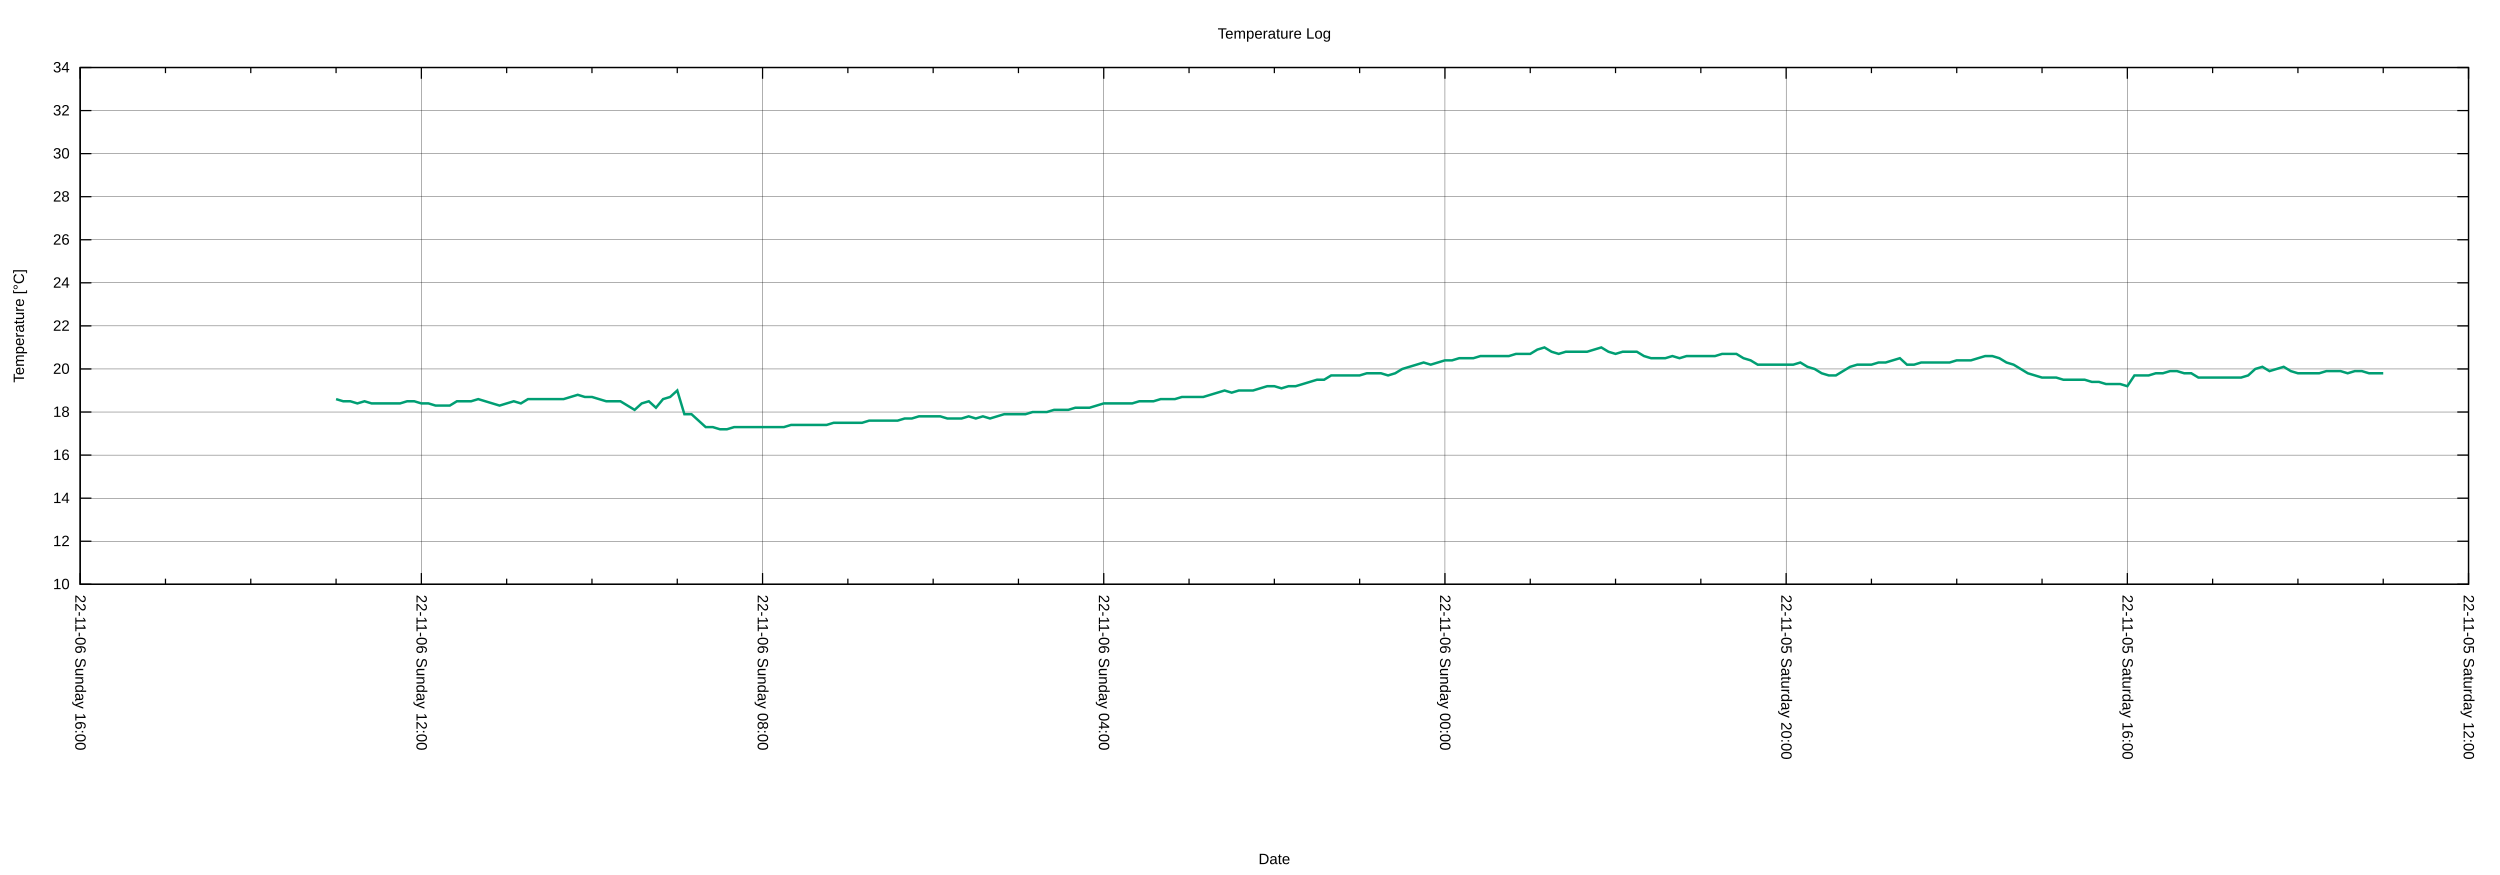
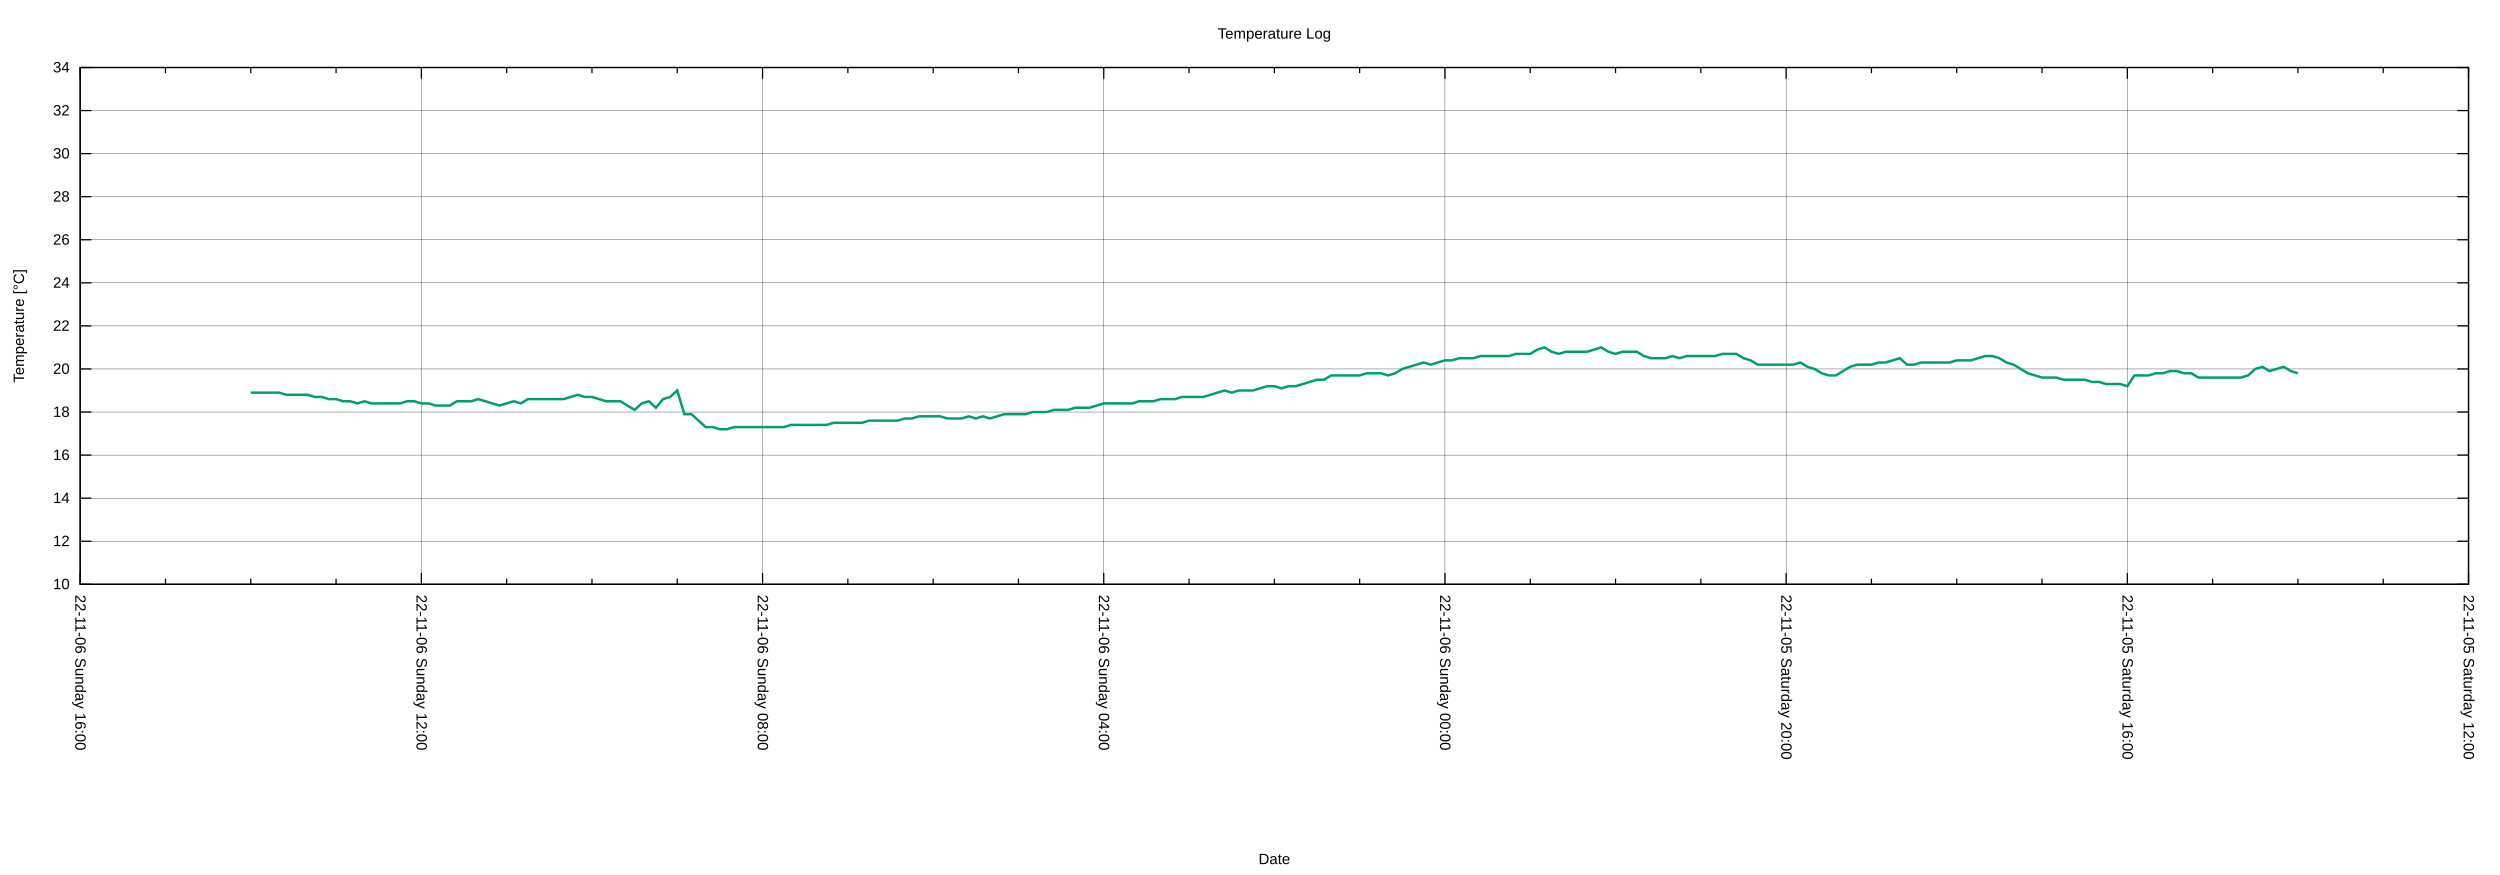
<svg xmlns="http://www.w3.org/2000/svg" xmlns:xlink="http://www.w3.org/1999/xlink" width="2000" height="700" viewBox="0 0 2000 700">
  <g id="gnuplot_canvas">
    <rect x="0" y="0" width="2000" height="700" fill="none" />
    <defs>
      <circle id="gpDot" r="0.5" stroke-width="0.5" stroke="currentColor" />
      <path id="gpPt0" stroke-width="0.222" stroke="currentColor" d="M-1,0 h2 M0,-1 v2" />
      <path id="gpPt1" stroke-width="0.222" stroke="currentColor" d="M-1,-1 L1,1 M1,-1 L-1,1" />
      <path id="gpPt2" stroke-width="0.222" stroke="currentColor" d="M-1,0 L1,0 M0,-1 L0,1 M-1,-1 L1,1 M-1,1 L1,-1" />
      <rect id="gpPt3" stroke-width="0.222" stroke="currentColor" x="-1" y="-1" width="2" height="2" />
      <rect id="gpPt4" stroke-width="0.222" stroke="currentColor" fill="currentColor" x="-1" y="-1" width="2" height="2" />
      <circle id="gpPt5" stroke-width="0.222" stroke="currentColor" cx="0" cy="0" r="1" />
      <use xlink:href="#gpPt5" id="gpPt6" fill="currentColor" stroke="none" />
      <path id="gpPt7" stroke-width="0.222" stroke="currentColor" d="M0,-1.33 L-1.33,0.67 L1.33,0.67 z" />
      <use xlink:href="#gpPt7" id="gpPt8" fill="currentColor" stroke="none" />
      <use xlink:href="#gpPt7" id="gpPt9" stroke="currentColor" transform="rotate(180)" />
      <use xlink:href="#gpPt9" id="gpPt10" fill="currentColor" stroke="none" />
      <use xlink:href="#gpPt3" id="gpPt11" stroke="currentColor" transform="rotate(45)" />
      <use xlink:href="#gpPt11" id="gpPt12" fill="currentColor" stroke="none" />
      <path id="gpPt13" stroke-width="0.222" stroke="currentColor" d="M0,1.330 L1.265,0.411 L0.782,-1.067 L-0.782,-1.076 L-1.265,0.411 z" />
      <use xlink:href="#gpPt13" id="gpPt14" fill="currentColor" stroke="none" />
      <filter id="textbox" filterUnits="objectBoundingBox" x="0" y="0" height="1" width="1">
        <feFlood flood-color="white" flood-opacity="1" result="bgnd" />
        <feComposite in="SourceGraphic" in2="bgnd" operator="atop" />
      </filter>
      <filter id="greybox" filterUnits="objectBoundingBox" x="0" y="0" height="1" width="1">
        <feFlood flood-color="lightgrey" flood-opacity="1" result="grey" />
        <feComposite in="SourceGraphic" in2="grey" operator="atop" />
      </filter>
    </defs>
    <g fill="none" color="white" stroke="currentColor" stroke-width="1.00" stroke-linecap="butt" stroke-linejoin="miter">
</g>
    <g fill="none" color="black" stroke="currentColor" stroke-width="1.00" stroke-linecap="butt" stroke-linejoin="miter">
</g>
    <g fill="none" color="black" stroke="black" stroke-width="0.25" stroke-linecap="butt" stroke-linejoin="miter">
</g>
    <g fill="none" color="black" stroke="currentColor" stroke-width="0.25" stroke-linecap="butt" stroke-linejoin="miter">
      <path stroke="black" class="gridline" d="M64.14,467.43 L1974.82,467.43  " />
    </g>
    <g fill="none" color="black" stroke="black" stroke-width="1.00" stroke-linecap="butt" stroke-linejoin="miter">
</g>
    <g fill="none" color="black" stroke="currentColor" stroke-width="1.00" stroke-linecap="butt" stroke-linejoin="miter">
      <path stroke="black" d="M64.14,467.43 L73.14,467.43 M1974.82,467.43 L1965.82,467.43  " />
      <g transform="translate(55.75,471.33)" stroke="none" fill="black" font-family="Arial" font-size="12.00" text-anchor="end">
        <text>
          <tspan font-family="Arial"> 10</tspan>
        </text>
      </g>
    </g>
    <g fill="none" color="black" stroke="currentColor" stroke-width="1.00" stroke-linecap="butt" stroke-linejoin="miter">
</g>
    <g fill="none" color="black" stroke="black" stroke-width="0.25" stroke-linecap="butt" stroke-linejoin="miter">
</g>
    <g fill="none" color="black" stroke="currentColor" stroke-width="0.25" stroke-linecap="butt" stroke-linejoin="miter">
      <path stroke="black" class="gridline" d="M64.14,432.98 L1974.82,432.98  " />
    </g>
    <g fill="none" color="black" stroke="black" stroke-width="1.00" stroke-linecap="butt" stroke-linejoin="miter">
</g>
    <g fill="none" color="black" stroke="currentColor" stroke-width="1.00" stroke-linecap="butt" stroke-linejoin="miter">
      <path stroke="black" d="M64.14,432.98 L73.14,432.98 M1974.82,432.98 L1965.82,432.98  " />
      <g transform="translate(55.75,436.88)" stroke="none" fill="black" font-family="Arial" font-size="12.00" text-anchor="end">
        <text>
          <tspan font-family="Arial"> 12</tspan>
        </text>
      </g>
    </g>
    <g fill="none" color="black" stroke="currentColor" stroke-width="1.00" stroke-linecap="butt" stroke-linejoin="miter">
</g>
    <g fill="none" color="black" stroke="black" stroke-width="0.25" stroke-linecap="butt" stroke-linejoin="miter">
</g>
    <g fill="none" color="black" stroke="currentColor" stroke-width="0.25" stroke-linecap="butt" stroke-linejoin="miter">
      <path stroke="black" class="gridline" d="M64.14,398.53 L1974.82,398.53  " />
    </g>
    <g fill="none" color="black" stroke="black" stroke-width="1.00" stroke-linecap="butt" stroke-linejoin="miter">
</g>
    <g fill="none" color="black" stroke="currentColor" stroke-width="1.00" stroke-linecap="butt" stroke-linejoin="miter">
      <path stroke="black" d="M64.14,398.53 L73.14,398.53 M1974.82,398.53 L1965.82,398.53  " />
      <g transform="translate(55.75,402.43)" stroke="none" fill="black" font-family="Arial" font-size="12.00" text-anchor="end">
        <text>
          <tspan font-family="Arial"> 14</tspan>
        </text>
      </g>
    </g>
    <g fill="none" color="black" stroke="currentColor" stroke-width="1.00" stroke-linecap="butt" stroke-linejoin="miter">
</g>
    <g fill="none" color="black" stroke="black" stroke-width="0.25" stroke-linecap="butt" stroke-linejoin="miter">
</g>
    <g fill="none" color="black" stroke="currentColor" stroke-width="0.25" stroke-linecap="butt" stroke-linejoin="miter">
      <path stroke="black" class="gridline" d="M64.14,364.07 L1974.82,364.07  " />
    </g>
    <g fill="none" color="black" stroke="black" stroke-width="1.00" stroke-linecap="butt" stroke-linejoin="miter">
</g>
    <g fill="none" color="black" stroke="currentColor" stroke-width="1.00" stroke-linecap="butt" stroke-linejoin="miter">
      <path stroke="black" d="M64.14,364.07 L73.14,364.07 M1974.82,364.07 L1965.82,364.07  " />
      <g transform="translate(55.75,367.97)" stroke="none" fill="black" font-family="Arial" font-size="12.00" text-anchor="end">
        <text>
          <tspan font-family="Arial"> 16</tspan>
        </text>
      </g>
    </g>
    <g fill="none" color="black" stroke="currentColor" stroke-width="1.00" stroke-linecap="butt" stroke-linejoin="miter">
</g>
    <g fill="none" color="black" stroke="black" stroke-width="0.25" stroke-linecap="butt" stroke-linejoin="miter">
</g>
    <g fill="none" color="black" stroke="currentColor" stroke-width="0.25" stroke-linecap="butt" stroke-linejoin="miter">
      <path stroke="black" class="gridline" d="M64.14,329.62 L1974.82,329.62  " />
    </g>
    <g fill="none" color="black" stroke="black" stroke-width="1.00" stroke-linecap="butt" stroke-linejoin="miter">
</g>
    <g fill="none" color="black" stroke="currentColor" stroke-width="1.00" stroke-linecap="butt" stroke-linejoin="miter">
      <path stroke="black" d="M64.14,329.62 L73.14,329.62 M1974.82,329.62 L1965.82,329.62  " />
      <g transform="translate(55.75,333.52)" stroke="none" fill="black" font-family="Arial" font-size="12.00" text-anchor="end">
        <text>
          <tspan font-family="Arial"> 18</tspan>
        </text>
      </g>
    </g>
    <g fill="none" color="black" stroke="currentColor" stroke-width="1.00" stroke-linecap="butt" stroke-linejoin="miter">
</g>
    <g fill="none" color="black" stroke="black" stroke-width="0.25" stroke-linecap="butt" stroke-linejoin="miter">
</g>
    <g fill="none" color="black" stroke="currentColor" stroke-width="0.25" stroke-linecap="butt" stroke-linejoin="miter">
      <path stroke="black" class="gridline" d="M64.14,295.17 L1974.82,295.17  " />
    </g>
    <g fill="none" color="black" stroke="black" stroke-width="1.00" stroke-linecap="butt" stroke-linejoin="miter">
</g>
    <g fill="none" color="black" stroke="currentColor" stroke-width="1.00" stroke-linecap="butt" stroke-linejoin="miter">
      <path stroke="black" d="M64.14,295.17 L73.14,295.17 M1974.82,295.17 L1965.82,295.17  " />
      <g transform="translate(55.75,299.07)" stroke="none" fill="black" font-family="Arial" font-size="12.00" text-anchor="end">
        <text>
          <tspan font-family="Arial"> 20</tspan>
        </text>
      </g>
    </g>
    <g fill="none" color="black" stroke="currentColor" stroke-width="1.00" stroke-linecap="butt" stroke-linejoin="miter">
</g>
    <g fill="none" color="black" stroke="black" stroke-width="0.25" stroke-linecap="butt" stroke-linejoin="miter">
</g>
    <g fill="none" color="black" stroke="currentColor" stroke-width="0.25" stroke-linecap="butt" stroke-linejoin="miter">
      <path stroke="black" class="gridline" d="M64.14,260.72 L1974.82,260.72  " />
    </g>
    <g fill="none" color="black" stroke="black" stroke-width="1.00" stroke-linecap="butt" stroke-linejoin="miter">
</g>
    <g fill="none" color="black" stroke="currentColor" stroke-width="1.00" stroke-linecap="butt" stroke-linejoin="miter">
      <path stroke="black" d="M64.14,260.72 L73.14,260.72 M1974.82,260.72 L1965.82,260.72  " />
      <g transform="translate(55.75,264.62)" stroke="none" fill="black" font-family="Arial" font-size="12.00" text-anchor="end">
        <text>
          <tspan font-family="Arial"> 22</tspan>
        </text>
      </g>
    </g>
    <g fill="none" color="black" stroke="currentColor" stroke-width="1.00" stroke-linecap="butt" stroke-linejoin="miter">
</g>
    <g fill="none" color="black" stroke="black" stroke-width="0.25" stroke-linecap="butt" stroke-linejoin="miter">
</g>
    <g fill="none" color="black" stroke="currentColor" stroke-width="0.25" stroke-linecap="butt" stroke-linejoin="miter">
      <path stroke="black" class="gridline" d="M64.14,226.27 L1974.82,226.27  " />
    </g>
    <g fill="none" color="black" stroke="black" stroke-width="1.00" stroke-linecap="butt" stroke-linejoin="miter">
</g>
    <g fill="none" color="black" stroke="currentColor" stroke-width="1.00" stroke-linecap="butt" stroke-linejoin="miter">
      <path stroke="black" d="M64.14,226.27 L73.14,226.27 M1974.82,226.27 L1965.82,226.27  " />
      <g transform="translate(55.75,230.17)" stroke="none" fill="black" font-family="Arial" font-size="12.00" text-anchor="end">
        <text>
          <tspan font-family="Arial"> 24</tspan>
        </text>
      </g>
    </g>
    <g fill="none" color="black" stroke="currentColor" stroke-width="1.00" stroke-linecap="butt" stroke-linejoin="miter">
</g>
    <g fill="none" color="black" stroke="black" stroke-width="0.25" stroke-linecap="butt" stroke-linejoin="miter">
</g>
    <g fill="none" color="black" stroke="currentColor" stroke-width="0.25" stroke-linecap="butt" stroke-linejoin="miter">
      <path stroke="black" class="gridline" d="M64.14,191.82 L1974.82,191.82  " />
    </g>
    <g fill="none" color="black" stroke="black" stroke-width="1.00" stroke-linecap="butt" stroke-linejoin="miter">
</g>
    <g fill="none" color="black" stroke="currentColor" stroke-width="1.00" stroke-linecap="butt" stroke-linejoin="miter">
      <path stroke="black" d="M64.14,191.82 L73.14,191.82 M1974.82,191.82 L1965.82,191.82  " />
      <g transform="translate(55.75,195.72)" stroke="none" fill="black" font-family="Arial" font-size="12.00" text-anchor="end">
        <text>
          <tspan font-family="Arial"> 26</tspan>
        </text>
      </g>
    </g>
    <g fill="none" color="black" stroke="currentColor" stroke-width="1.00" stroke-linecap="butt" stroke-linejoin="miter">
</g>
    <g fill="none" color="black" stroke="black" stroke-width="0.25" stroke-linecap="butt" stroke-linejoin="miter">
</g>
    <g fill="none" color="black" stroke="currentColor" stroke-width="0.25" stroke-linecap="butt" stroke-linejoin="miter">
      <path stroke="black" class="gridline" d="M64.14,157.36 L1974.82,157.36  " />
    </g>
    <g fill="none" color="black" stroke="black" stroke-width="1.00" stroke-linecap="butt" stroke-linejoin="miter">
</g>
    <g fill="none" color="black" stroke="currentColor" stroke-width="1.00" stroke-linecap="butt" stroke-linejoin="miter">
      <path stroke="black" d="M64.14,157.36 L73.14,157.36 M1974.82,157.36 L1965.82,157.36  " />
      <g transform="translate(55.75,161.26)" stroke="none" fill="black" font-family="Arial" font-size="12.00" text-anchor="end">
        <text>
          <tspan font-family="Arial"> 28</tspan>
        </text>
      </g>
    </g>
    <g fill="none" color="black" stroke="currentColor" stroke-width="1.00" stroke-linecap="butt" stroke-linejoin="miter">
</g>
    <g fill="none" color="black" stroke="black" stroke-width="0.25" stroke-linecap="butt" stroke-linejoin="miter">
</g>
    <g fill="none" color="black" stroke="currentColor" stroke-width="0.25" stroke-linecap="butt" stroke-linejoin="miter">
      <path stroke="black" class="gridline" d="M64.14,122.91 L1974.82,122.91  " />
    </g>
    <g fill="none" color="black" stroke="black" stroke-width="1.00" stroke-linecap="butt" stroke-linejoin="miter">
</g>
    <g fill="none" color="black" stroke="currentColor" stroke-width="1.00" stroke-linecap="butt" stroke-linejoin="miter">
      <path stroke="black" d="M64.14,122.91 L73.14,122.91 M1974.82,122.91 L1965.82,122.91  " />
      <g transform="translate(55.75,126.81)" stroke="none" fill="black" font-family="Arial" font-size="12.00" text-anchor="end">
        <text>
          <tspan font-family="Arial"> 30</tspan>
        </text>
      </g>
    </g>
    <g fill="none" color="black" stroke="currentColor" stroke-width="1.00" stroke-linecap="butt" stroke-linejoin="miter">
</g>
    <g fill="none" color="black" stroke="black" stroke-width="0.25" stroke-linecap="butt" stroke-linejoin="miter">
</g>
    <g fill="none" color="black" stroke="currentColor" stroke-width="0.25" stroke-linecap="butt" stroke-linejoin="miter">
      <path stroke="black" class="gridline" d="M64.14,88.46 L1974.82,88.46  " />
    </g>
    <g fill="none" color="black" stroke="black" stroke-width="1.00" stroke-linecap="butt" stroke-linejoin="miter">
</g>
    <g fill="none" color="black" stroke="currentColor" stroke-width="1.00" stroke-linecap="butt" stroke-linejoin="miter">
      <path stroke="black" d="M64.14,88.46 L73.14,88.46 M1974.82,88.46 L1965.82,88.46  " />
      <g transform="translate(55.75,92.36)" stroke="none" fill="black" font-family="Arial" font-size="12.00" text-anchor="end">
        <text>
          <tspan font-family="Arial"> 32</tspan>
        </text>
      </g>
    </g>
    <g fill="none" color="black" stroke="currentColor" stroke-width="1.00" stroke-linecap="butt" stroke-linejoin="miter">
</g>
    <g fill="none" color="black" stroke="black" stroke-width="0.25" stroke-linecap="butt" stroke-linejoin="miter">
</g>
    <g fill="none" color="black" stroke="currentColor" stroke-width="0.25" stroke-linecap="butt" stroke-linejoin="miter">
      <path stroke="black" class="gridline" d="M64.14,54.01 L1974.82,54.01  " />
    </g>
    <g fill="none" color="black" stroke="black" stroke-width="1.00" stroke-linecap="butt" stroke-linejoin="miter">
</g>
    <g fill="none" color="black" stroke="currentColor" stroke-width="1.00" stroke-linecap="butt" stroke-linejoin="miter">
      <path stroke="black" d="M64.14,54.01 L73.14,54.01 M1974.82,54.01 L1965.82,54.01  " />
      <g transform="translate(55.75,57.91)" stroke="none" fill="black" font-family="Arial" font-size="12.00" text-anchor="end">
        <text>
          <tspan font-family="Arial"> 34</tspan>
        </text>
      </g>
    </g>
    <g fill="none" color="black" stroke="currentColor" stroke-width="1.00" stroke-linecap="butt" stroke-linejoin="miter">
</g>
    <g fill="none" color="black" stroke="black" stroke-width="0.25" stroke-linecap="butt" stroke-linejoin="miter">
</g>
    <g fill="none" color="black" stroke="currentColor" stroke-width="0.25" stroke-linecap="butt" stroke-linejoin="miter">
      <path stroke="black" class="gridline" d="M1974.82,467.43 L1974.82,54.01  " />
    </g>
    <g fill="none" color="black" stroke="black" stroke-width="1.00" stroke-linecap="butt" stroke-linejoin="miter">
</g>
    <g fill="none" color="black" stroke="currentColor" stroke-width="1.00" stroke-linecap="butt" stroke-linejoin="miter">
      <path stroke="black" d="M1974.82,467.43 L1974.82,458.43 M1974.82,54.01 L1974.82,63.01  " />
      <g transform="translate(1970.92,475.82) rotate(90)" stroke="none" fill="black" font-family="Arial" font-size="12.00" text-anchor="start">
        <text>
          <tspan font-family="Arial">22-11-05 Saturday 12:00</tspan>
        </text>
      </g>
    </g>
    <g fill="none" color="black" stroke="currentColor" stroke-width="1.00" stroke-linecap="butt" stroke-linejoin="miter">
      <path stroke="black" d="M1906.58,467.43 L1906.58,462.93 M1906.58,54.01 L1906.58,58.51 M1838.34,467.43 L1838.34,462.93 M1838.34,54.01 L1838.34,58.51   M1770.10,467.43 L1770.10,462.93 M1770.10,54.01 L1770.10,58.51  " />
    </g>
    <g fill="none" color="black" stroke="black" stroke-width="0.25" stroke-linecap="butt" stroke-linejoin="miter">
</g>
    <g fill="none" color="black" stroke="currentColor" stroke-width="0.25" stroke-linecap="butt" stroke-linejoin="miter">
      <path stroke="black" class="gridline" d="M1701.87,467.43 L1701.87,54.01  " />
    </g>
    <g fill="none" color="black" stroke="black" stroke-width="1.00" stroke-linecap="butt" stroke-linejoin="miter">
</g>
    <g fill="none" color="black" stroke="currentColor" stroke-width="1.00" stroke-linecap="butt" stroke-linejoin="miter">
      <path stroke="black" d="M1701.87,467.43 L1701.87,458.43 M1701.87,54.01 L1701.87,63.01  " />
      <g transform="translate(1697.97,475.82) rotate(90)" stroke="none" fill="black" font-family="Arial" font-size="12.00" text-anchor="start">
        <text>
          <tspan font-family="Arial">22-11-05 Saturday 16:00</tspan>
        </text>
      </g>
    </g>
    <g fill="none" color="black" stroke="currentColor" stroke-width="1.00" stroke-linecap="butt" stroke-linejoin="miter">
      <path stroke="black" d="M1633.63,467.43 L1633.63,462.93 M1633.63,54.01 L1633.63,58.51 M1565.39,467.43 L1565.39,462.93 M1565.39,54.01 L1565.39,58.51   M1497.15,467.43 L1497.15,462.93 M1497.15,54.01 L1497.15,58.51  " />
    </g>
    <g fill="none" color="black" stroke="black" stroke-width="0.25" stroke-linecap="butt" stroke-linejoin="miter">
</g>
    <g fill="none" color="black" stroke="currentColor" stroke-width="0.25" stroke-linecap="butt" stroke-linejoin="miter">
      <path stroke="black" class="gridline" d="M1428.91,467.43 L1428.91,54.01  " />
    </g>
    <g fill="none" color="black" stroke="black" stroke-width="1.00" stroke-linecap="butt" stroke-linejoin="miter">
</g>
    <g fill="none" color="black" stroke="currentColor" stroke-width="1.00" stroke-linecap="butt" stroke-linejoin="miter">
      <path stroke="black" d="M1428.91,467.43 L1428.91,458.43 M1428.91,54.01 L1428.91,63.01  " />
      <g transform="translate(1425.01,475.82) rotate(90)" stroke="none" fill="black" font-family="Arial" font-size="12.00" text-anchor="start">
        <text>
          <tspan font-family="Arial">22-11-05 Saturday 20:00</tspan>
        </text>
      </g>
    </g>
    <g fill="none" color="black" stroke="currentColor" stroke-width="1.00" stroke-linecap="butt" stroke-linejoin="miter">
      <path stroke="black" d="M1360.67,467.43 L1360.67,462.93 M1360.67,54.01 L1360.67,58.51 M1292.43,467.43 L1292.43,462.93 M1292.43,54.01 L1292.43,58.51   M1224.20,467.43 L1224.20,462.93 M1224.20,54.01 L1224.20,58.51  " />
    </g>
    <g fill="none" color="black" stroke="black" stroke-width="0.25" stroke-linecap="butt" stroke-linejoin="miter">
</g>
    <g fill="none" color="black" stroke="currentColor" stroke-width="0.25" stroke-linecap="butt" stroke-linejoin="miter">
      <path stroke="black" class="gridline" d="M1155.96,467.43 L1155.96,54.01  " />
    </g>
    <g fill="none" color="black" stroke="black" stroke-width="1.00" stroke-linecap="butt" stroke-linejoin="miter">
</g>
    <g fill="none" color="black" stroke="currentColor" stroke-width="1.00" stroke-linecap="butt" stroke-linejoin="miter">
      <path stroke="black" d="M1155.96,467.43 L1155.96,458.43 M1155.96,54.01 L1155.96,63.01  " />
      <g transform="translate(1152.06,475.82) rotate(90)" stroke="none" fill="black" font-family="Arial" font-size="12.00" text-anchor="start">
        <text>
          <tspan font-family="Arial">22-11-06 Sunday 00:00</tspan>
        </text>
      </g>
    </g>
    <g fill="none" color="black" stroke="currentColor" stroke-width="1.00" stroke-linecap="butt" stroke-linejoin="miter">
      <path stroke="black" d="M1087.72,467.43 L1087.72,462.93 M1087.72,54.01 L1087.72,58.51 M1019.48,467.43 L1019.48,462.93 M1019.48,54.01 L1019.48,58.51   M951.24,467.43 L951.24,462.93 M951.24,54.01 L951.24,58.51  " />
    </g>
    <g fill="none" color="black" stroke="black" stroke-width="0.25" stroke-linecap="butt" stroke-linejoin="miter">
</g>
    <g fill="none" color="black" stroke="currentColor" stroke-width="0.25" stroke-linecap="butt" stroke-linejoin="miter">
      <path stroke="black" class="gridline" d="M883.00,467.43 L883.00,54.01  " />
    </g>
    <g fill="none" color="black" stroke="black" stroke-width="1.00" stroke-linecap="butt" stroke-linejoin="miter">
</g>
    <g fill="none" color="black" stroke="currentColor" stroke-width="1.00" stroke-linecap="butt" stroke-linejoin="miter">
      <path stroke="black" d="M883.00,467.43 L883.00,458.43 M883.00,54.01 L883.00,63.01  " />
      <g transform="translate(879.10,475.82) rotate(90)" stroke="none" fill="black" font-family="Arial" font-size="12.00" text-anchor="start">
        <text>
          <tspan font-family="Arial">22-11-06 Sunday 04:00</tspan>
        </text>
      </g>
    </g>
    <g fill="none" color="black" stroke="currentColor" stroke-width="1.00" stroke-linecap="butt" stroke-linejoin="miter">
      <path stroke="black" d="M814.76,467.43 L814.76,462.93 M814.76,54.01 L814.76,58.51 M746.53,467.43 L746.53,462.93 M746.53,54.01 L746.53,58.51   M678.29,467.43 L678.29,462.93 M678.29,54.01 L678.29,58.51  " />
    </g>
    <g fill="none" color="black" stroke="black" stroke-width="0.25" stroke-linecap="butt" stroke-linejoin="miter">
</g>
    <g fill="none" color="black" stroke="currentColor" stroke-width="0.25" stroke-linecap="butt" stroke-linejoin="miter">
      <path stroke="black" class="gridline" d="M610.05,467.43 L610.05,54.01  " />
    </g>
    <g fill="none" color="black" stroke="black" stroke-width="1.00" stroke-linecap="butt" stroke-linejoin="miter">
</g>
    <g fill="none" color="black" stroke="currentColor" stroke-width="1.00" stroke-linecap="butt" stroke-linejoin="miter">
      <path stroke="black" d="M610.05,467.43 L610.05,458.43 M610.05,54.01 L610.05,63.01  " />
      <g transform="translate(606.15,475.82) rotate(90)" stroke="none" fill="black" font-family="Arial" font-size="12.00" text-anchor="start">
        <text>
          <tspan font-family="Arial">22-11-06 Sunday 08:00</tspan>
        </text>
      </g>
    </g>
    <g fill="none" color="black" stroke="currentColor" stroke-width="1.00" stroke-linecap="butt" stroke-linejoin="miter">
      <path stroke="black" d="M541.81,467.43 L541.81,462.93 M541.81,54.01 L541.81,58.51 M473.57,467.43 L473.57,462.93 M473.57,54.01 L473.57,58.51   M405.33,467.43 L405.33,462.93 M405.33,54.01 L405.33,58.51  " />
    </g>
    <g fill="none" color="black" stroke="black" stroke-width="0.25" stroke-linecap="butt" stroke-linejoin="miter">
</g>
    <g fill="none" color="black" stroke="currentColor" stroke-width="0.25" stroke-linecap="butt" stroke-linejoin="miter">
      <path stroke="black" class="gridline" d="M337.09,467.43 L337.09,54.01  " />
    </g>
    <g fill="none" color="black" stroke="black" stroke-width="1.00" stroke-linecap="butt" stroke-linejoin="miter">
</g>
    <g fill="none" color="black" stroke="currentColor" stroke-width="1.00" stroke-linecap="butt" stroke-linejoin="miter">
      <path stroke="black" d="M337.09,467.43 L337.09,458.43 M337.09,54.01 L337.09,63.01  " />
      <g transform="translate(333.19,475.82) rotate(90)" stroke="none" fill="black" font-family="Arial" font-size="12.00" text-anchor="start">
        <text>
          <tspan font-family="Arial">22-11-06 Sunday 12:00</tspan>
        </text>
      </g>
    </g>
    <g fill="none" color="black" stroke="currentColor" stroke-width="1.00" stroke-linecap="butt" stroke-linejoin="miter">
      <path stroke="black" d="M268.86,467.43 L268.86,462.93 M268.86,54.01 L268.86,58.51 M200.62,467.43 L200.62,462.93 M200.62,54.01 L200.62,58.51   M132.38,467.43 L132.38,462.93 M132.38,54.01 L132.38,58.51  " />
    </g>
    <g fill="none" color="black" stroke="black" stroke-width="0.25" stroke-linecap="butt" stroke-linejoin="miter">
</g>
    <g fill="none" color="black" stroke="currentColor" stroke-width="0.25" stroke-linecap="butt" stroke-linejoin="miter">
      <path stroke="black" class="gridline" d="M64.14,467.43 L64.14,54.01  " />
    </g>
    <g fill="none" color="black" stroke="black" stroke-width="1.00" stroke-linecap="butt" stroke-linejoin="miter">
</g>
    <g fill="none" color="black" stroke="currentColor" stroke-width="1.00" stroke-linecap="butt" stroke-linejoin="miter">
      <path stroke="black" d="M64.14,467.43 L64.14,458.43 M64.14,54.01 L64.14,63.01  " />
      <g transform="translate(60.24,475.82) rotate(90)" stroke="none" fill="black" font-family="Arial" font-size="12.00" text-anchor="start">
        <text>
          <tspan font-family="Arial">22-11-06 Sunday 16:00</tspan>
        </text>
      </g>
    </g>
    <g fill="none" color="black" stroke="currentColor" stroke-width="1.00" stroke-linecap="butt" stroke-linejoin="miter">
</g>
    <g fill="none" color="black" stroke="currentColor" stroke-width="1.00" stroke-linecap="butt" stroke-linejoin="miter">
      <path stroke="black" d="M64.14,54.01 L64.14,467.43 L1974.82,467.43 L1974.82,54.01 L64.14,54.01 Z  " />
    </g>
    <g fill="none" color="black" stroke="currentColor" stroke-width="1.00" stroke-linecap="butt" stroke-linejoin="miter">
      <g transform="translate(19.18,260.72) rotate(270)" stroke="none" fill="black" font-family="Arial" font-size="12.00" text-anchor="middle">
        <text>
          <tspan font-family="Arial">Temperature [°C]</tspan>
        </text>
      </g>
    </g>
    <g fill="none" color="black" stroke="currentColor" stroke-width="1.00" stroke-linecap="butt" stroke-linejoin="miter">
      <g transform="translate(1019.48,691.30)" stroke="none" fill="black" font-family="Arial" font-size="12.00" text-anchor="middle">
        <text>
          <tspan font-family="Arial">Date</tspan>
        </text>
      </g>
    </g>
    <g fill="none" color="black" stroke="currentColor" stroke-width="1.00" stroke-linecap="butt" stroke-linejoin="miter">
</g>
    <g id="gnuplot_plot_1">
      <g fill="none" color="white" stroke="currentColor" stroke-width="2.00" stroke-linecap="butt" stroke-linejoin="miter">
</g>
      <g fill="none" color="black" stroke="currentColor" stroke-width="2.00" stroke-linecap="butt" stroke-linejoin="miter">
-         <path stroke="rgb(  0, 158, 115)" d="M268.86,319.29 L274.54,321.01 L280.23,321.01 L285.92,322.73 L291.60,321.01 L297.29,322.73 L302.98,322.73 L308.66,322.73   L314.35,322.73 L320.03,322.73 L325.72,321.01 L331.41,321.01 L337.09,322.73 L342.78,322.73 L348.47,324.46 L354.15,324.46   L359.84,324.46 L365.53,321.01 L371.21,321.01 L376.90,321.01 L382.59,319.29 L388.27,321.01 L393.96,322.73 L399.65,324.46   L405.33,322.73 L411.02,321.01 L416.71,322.73 L422.39,319.29 L428.08,319.29 L433.77,319.29 L439.45,319.29 L445.14,319.29   L450.83,319.29 L456.51,317.57 L462.20,315.84 L467.88,317.57 L473.57,317.57 L479.26,319.29 L484.94,321.01 L490.63,321.01   L496.32,321.01 L502.00,324.46 L507.69,327.90 L513.38,322.73 L519.06,321.01 L524.75,326.18 L530.44,319.29 L536.12,317.57   L541.81,312.40 L547.50,331.35 L553.18,331.35 L558.87,336.51 L564.56,341.68 L570.24,341.68 L575.93,343.40 L581.62,343.40   L587.30,341.68 L592.99,341.68 L598.68,341.68 L604.36,341.68 L610.05,341.68 L615.74,341.68 L621.42,341.68 L627.11,341.68   L632.79,339.96 L638.48,339.96 L644.17,339.96 L649.85,339.96 L655.54,339.96 L661.23,339.96 L666.91,338.24 L672.60,338.24   L678.29,338.24 L683.97,338.24 L689.66,338.24 L695.35,336.51 L701.03,336.51 L706.72,336.51 L712.41,336.51 L718.09,336.51   L723.78,334.79 L729.47,334.79 L735.15,333.07 L740.84,333.07 L746.53,333.07 L752.21,333.07 L757.90,334.79 L763.59,334.79   L769.27,334.79 L774.96,333.07 L780.65,334.79 L786.33,333.07 L792.02,334.79 L797.70,333.07 L803.39,331.35 L809.08,331.35   L814.76,331.35 L820.45,331.35 L826.14,329.62 L831.82,329.62 L837.51,329.62 L843.20,327.90 L848.88,327.90 L854.57,327.90   L860.26,326.18 L865.94,326.18 L871.63,326.18 L877.32,324.46 L883.00,322.73 L888.69,322.73 L894.38,322.73 L900.06,322.73   L905.75,322.73 L911.44,321.01 L917.12,321.01 L922.81,321.01 L928.50,319.29 L934.18,319.29 L939.87,319.29 L945.55,317.57   L951.24,317.57 L956.93,317.57 L962.61,317.57 L968.30,315.84 L973.99,314.12 L979.67,312.40 L985.36,314.12 L991.05,312.40   L996.73,312.40 L1002.42,312.40 L1008.11,310.67 L1013.79,308.95 L1019.48,308.95 L1025.17,310.67 L1030.85,308.95 L1036.54,308.95   L1042.23,307.23 L1047.91,305.51 L1053.60,303.78 L1059.29,303.78 L1064.97,300.34 L1070.66,300.34 L1076.35,300.34 L1082.03,300.34   L1087.72,300.34 L1093.41,298.62 L1099.09,298.62 L1104.78,298.62 L1110.46,300.34 L1116.15,298.62 L1121.84,295.17 L1127.52,293.45   L1133.21,291.73 L1138.90,290.00 L1144.58,291.73 L1150.27,290.00 L1155.96,288.28 L1161.64,288.28 L1167.33,286.56 L1173.02,286.56   L1178.70,286.56 L1184.39,284.84 L1190.08,284.84 L1195.76,284.84 L1201.45,284.84 L1207.14,284.84 L1212.82,283.11 L1218.51,283.11   L1224.20,283.11 L1229.88,279.67 L1235.57,277.95 L1241.26,281.39 L1246.94,283.11 L1252.63,281.39 L1258.32,281.39 L1264.00,281.39   L1269.69,281.39 L1275.37,279.67 L1281.06,277.95 L1286.75,281.39 L1292.43,283.11 L1298.12,281.39 L1303.81,281.39 L1309.49,281.39   L1315.18,284.84 L1320.87,286.56 L1326.55,286.56 L1332.24,286.56 L1337.93,284.84 L1343.61,286.56 L1349.30,284.84 L1354.99,284.84   L1360.67,284.84 L1366.36,284.84 L1372.05,284.84 L1377.73,283.11 L1383.42,283.11 L1389.11,283.11 L1394.79,286.56 L1400.48,288.28   L1406.17,291.73 L1411.85,291.73 L1417.54,291.73 L1423.22,291.73 L1428.91,291.73 L1434.60,291.73 L1440.28,290.00 L1445.97,293.45   L1451.66,295.17 L1457.34,298.62 L1463.03,300.34 L1468.72,300.34 L1474.40,296.89 L1480.09,293.45 L1485.78,291.73 L1491.46,291.73   L1497.15,291.73 L1502.84,290.00 L1508.52,290.00 L1514.21,288.28 L1519.90,286.56 L1525.58,291.73 L1531.27,291.73 L1536.96,290.00   L1542.64,290.00 L1548.33,290.00 L1554.02,290.00 L1559.70,290.00 L1565.39,288.28 L1571.08,288.28 L1576.76,288.28 L1582.45,286.56   L1588.13,284.84 L1593.82,284.84 L1599.51,286.56 L1605.19,290.00 L1610.88,291.73 L1616.57,295.17 L1622.25,298.62 L1627.94,300.34   L1633.63,302.06 L1639.31,302.06 L1645.00,302.06 L1650.69,303.78 L1656.37,303.78 L1662.06,303.78 L1667.75,303.78 L1673.43,305.51   L1679.12,305.51 L1684.81,307.23 L1690.49,307.23 L1696.18,307.23 L1701.87,308.95 L1707.55,300.34 L1713.24,300.34 L1718.93,300.34   L1724.61,298.62 L1730.30,298.62 L1735.99,296.89 L1741.67,296.89 L1747.36,298.62 L1753.04,298.62 L1758.73,302.06 L1764.42,302.06   L1770.10,302.06 L1775.79,302.06 L1781.48,302.06 L1787.16,302.06 L1792.85,302.06 L1798.54,300.34 L1804.22,295.17 L1809.91,293.45   L1815.60,296.89 L1821.28,295.17 L1826.97,293.45 L1832.66,296.89 L1838.34,298.62 L1844.03,298.62 L1849.72,298.62 L1855.40,298.62   L1861.09,296.89 L1866.78,296.89 L1872.46,296.89 L1878.15,298.62 L1883.84,296.89 L1889.52,296.89 L1895.21,298.62 L1900.89,298.62   L1906.58,298.62  " />
+         <path stroke="rgb(  0, 158, 115)" d="M200.62,314.12 L206.30,314.12 L211.99,314.12 L217.68,314.12 L223.36,314.12 L229.05,315.84 L234.74,315.84 L240.42,315.84   L246.11,315.84 L251.80,317.57 L257.48,317.57 L263.17,319.29 L268.86,319.29 L274.54,321.01 L280.23,321.01 L285.92,322.73   L291.60,321.01 L297.29,322.73 L302.98,322.73 L308.66,322.73 L314.35,322.73 L320.03,322.73 L325.72,321.01 L331.41,321.01   L337.09,322.73 L342.78,322.73 L348.47,324.46 L354.15,324.46 L359.84,324.46 L365.53,321.01 L371.21,321.01 L376.90,321.01   L382.59,319.29 L388.27,321.01 L393.96,322.73 L399.65,324.46 L405.33,322.73 L411.02,321.01 L416.71,322.73 L422.39,319.29   L428.08,319.29 L433.77,319.29 L439.45,319.29 L445.14,319.29 L450.83,319.29 L456.51,317.57 L462.20,315.84 L467.88,317.57   L473.57,317.57 L479.26,319.29 L484.94,321.01 L490.63,321.01 L496.32,321.01 L502.00,324.46 L507.69,327.90 L513.38,322.73   L519.06,321.01 L524.75,326.18 L530.44,319.29 L536.12,317.57 L541.81,312.40 L547.50,331.35 L553.18,331.35 L558.87,336.51   L564.56,341.68 L570.24,341.68 L575.93,343.40 L581.62,343.40 L587.30,341.68 L592.99,341.68 L598.68,341.68 L604.36,341.68   L610.05,341.68 L615.74,341.68 L621.42,341.68 L627.11,341.68 L632.79,339.96 L638.48,339.96 L644.17,339.96 L649.85,339.96   L655.54,339.96 L661.23,339.96 L666.91,338.24 L672.60,338.24 L678.29,338.24 L683.97,338.24 L689.66,338.24 L695.35,336.51   L701.03,336.51 L706.72,336.51 L712.41,336.51 L718.09,336.51 L723.78,334.79 L729.47,334.79 L735.15,333.07 L740.84,333.07   L746.53,333.07 L752.21,333.07 L757.90,334.79 L763.59,334.79 L769.27,334.79 L774.96,333.07 L780.65,334.79 L786.33,333.07   L792.02,334.79 L797.70,333.07 L803.39,331.35 L809.08,331.35 L814.76,331.35 L820.45,331.35 L826.14,329.62 L831.82,329.62   L837.51,329.62 L843.20,327.90 L848.88,327.90 L854.57,327.90 L860.26,326.18 L865.94,326.18 L871.63,326.18 L877.32,324.46   L883.00,322.73 L888.69,322.73 L894.38,322.73 L900.06,322.73 L905.75,322.73 L911.44,321.01 L917.12,321.01 L922.81,321.01   L928.50,319.29 L934.18,319.29 L939.87,319.29 L945.55,317.57 L951.24,317.57 L956.93,317.57 L962.61,317.57 L968.30,315.84   L973.99,314.12 L979.67,312.40 L985.36,314.12 L991.05,312.40 L996.73,312.40 L1002.42,312.40 L1008.11,310.67 L1013.79,308.95   L1019.48,308.95 L1025.17,310.67 L1030.85,308.95 L1036.54,308.95 L1042.23,307.23 L1047.91,305.51 L1053.60,303.78 L1059.29,303.78   L1064.97,300.34 L1070.66,300.34 L1076.35,300.34 L1082.03,300.34 L1087.72,300.34 L1093.41,298.62 L1099.09,298.62 L1104.78,298.62   L1110.46,300.34 L1116.15,298.62 L1121.84,295.17 L1127.52,293.45 L1133.21,291.73 L1138.90,290.00 L1144.58,291.73 L1150.27,290.00   L1155.96,288.28 L1161.64,288.28 L1167.33,286.56 L1173.02,286.56 L1178.70,286.56 L1184.39,284.84 L1190.08,284.84 L1195.76,284.84   L1201.45,284.84 L1207.14,284.84 L1212.82,283.11 L1218.51,283.11 L1224.20,283.11 L1229.88,279.67 L1235.57,277.95 L1241.26,281.39   L1246.94,283.11 L1252.63,281.39 L1258.32,281.39 L1264.00,281.39 L1269.69,281.39 L1275.37,279.67 L1281.06,277.95 L1286.75,281.39   L1292.43,283.11 L1298.12,281.39 L1303.81,281.39 L1309.49,281.39 L1315.18,284.84 L1320.87,286.56 L1326.55,286.56 L1332.24,286.56   L1337.93,284.84 L1343.61,286.56 L1349.30,284.84 L1354.99,284.84 L1360.67,284.84 L1366.36,284.84 L1372.05,284.84 L1377.73,283.11   L1383.42,283.11 L1389.11,283.11 L1394.79,286.56 L1400.48,288.28 L1406.17,291.73 L1411.85,291.73 L1417.54,291.73 L1423.22,291.73   L1428.91,291.73 L1434.60,291.73 L1440.28,290.00 L1445.97,293.45 L1451.66,295.17 L1457.34,298.62 L1463.03,300.34 L1468.72,300.34   L1474.40,296.89 L1480.09,293.45 L1485.78,291.73 L1491.46,291.73 L1497.15,291.73 L1502.84,290.00 L1508.52,290.00 L1514.21,288.28   L1519.90,286.56 L1525.58,291.73 L1531.27,291.73 L1536.96,290.00 L1542.64,290.00 L1548.33,290.00 L1554.02,290.00 L1559.70,290.00   L1565.39,288.28 L1571.08,288.28 L1576.76,288.28 L1582.45,286.56 L1588.13,284.84 L1593.82,284.84 L1599.51,286.56 L1605.19,290.00   L1610.88,291.73 L1616.57,295.17 L1622.25,298.62 L1627.94,300.34 L1633.63,302.06 L1639.31,302.06 L1645.00,302.06 L1650.69,303.78   L1656.37,303.78 L1662.06,303.78 L1667.75,303.78 L1673.43,305.51 L1679.12,305.51 L1684.81,307.23 L1690.49,307.23 L1696.18,307.23   L1701.87,308.95 L1707.55,300.34 L1713.24,300.34 L1718.93,300.34 L1724.61,298.62 L1730.30,298.62 L1735.99,296.89 L1741.67,296.89   L1747.36,298.62 L1753.04,298.62 L1758.73,302.06 L1764.42,302.06 L1770.10,302.06 L1775.79,302.06 L1781.48,302.06 L1787.16,302.06   L1792.85,302.06 L1798.54,300.34 L1804.22,295.17 L1809.91,293.45 L1815.60,296.89 L1821.28,295.17 L1826.97,293.45 L1832.66,296.89   L1838.34,298.62  " />
      </g>
    </g>
    <g fill="none" color="black" stroke="currentColor" stroke-width="2.00" stroke-linecap="butt" stroke-linejoin="miter">
</g>
    <g fill="none" color="black" stroke="black" stroke-width="1.00" stroke-linecap="butt" stroke-linejoin="miter">
</g>
    <g fill="none" color="black" stroke="currentColor" stroke-width="1.00" stroke-linecap="butt" stroke-linejoin="miter">
      <path stroke="black" d="M64.14,54.01 L64.14,467.43 L1974.82,467.43 L1974.82,54.01 L64.14,54.01 Z  " />
    </g>
    <g fill="none" color="black" stroke="currentColor" stroke-width="1.00" stroke-linecap="butt" stroke-linejoin="miter">
      <g transform="translate(1019.48,30.91)" stroke="none" fill="black" font-family="Arial" font-size="12.00" text-anchor="middle">
        <text>
          <tspan font-family="Arial">Temperature Log</tspan>
        </text>
      </g>
    </g>
    <g fill="none" color="black" stroke="currentColor" stroke-width="1.00" stroke-linecap="butt" stroke-linejoin="miter">
</g>
  </g>
</svg>
